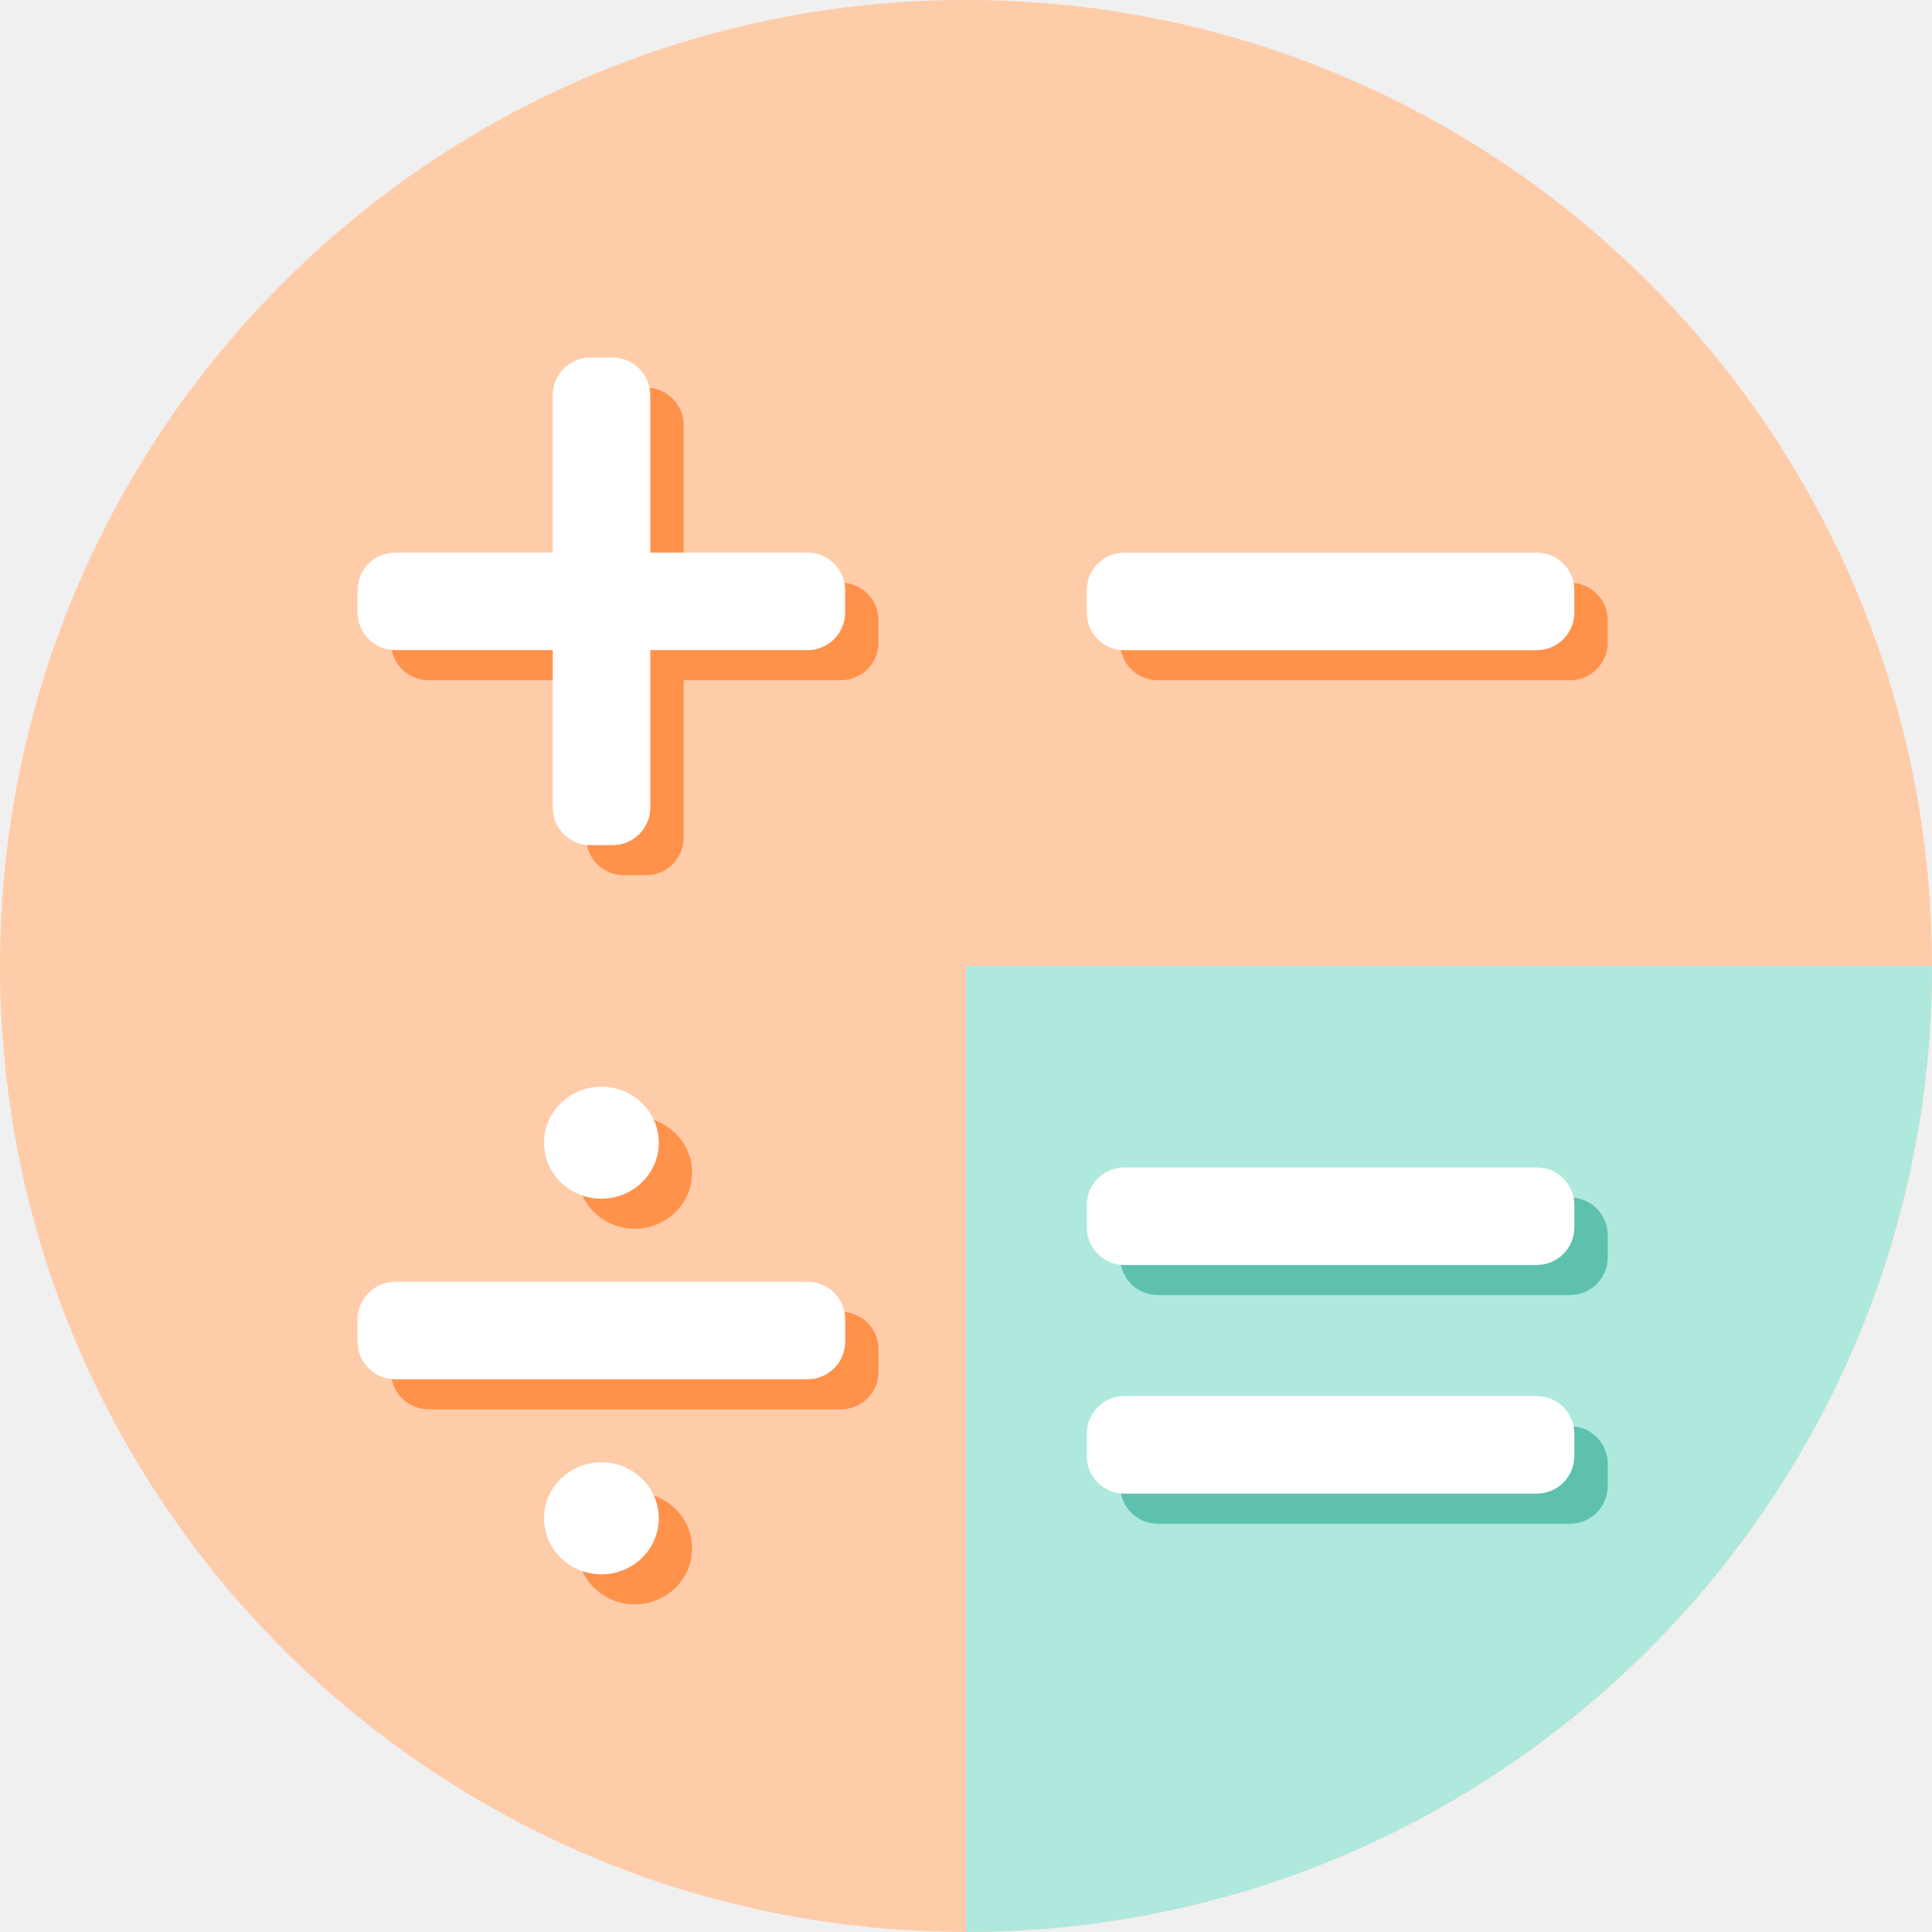
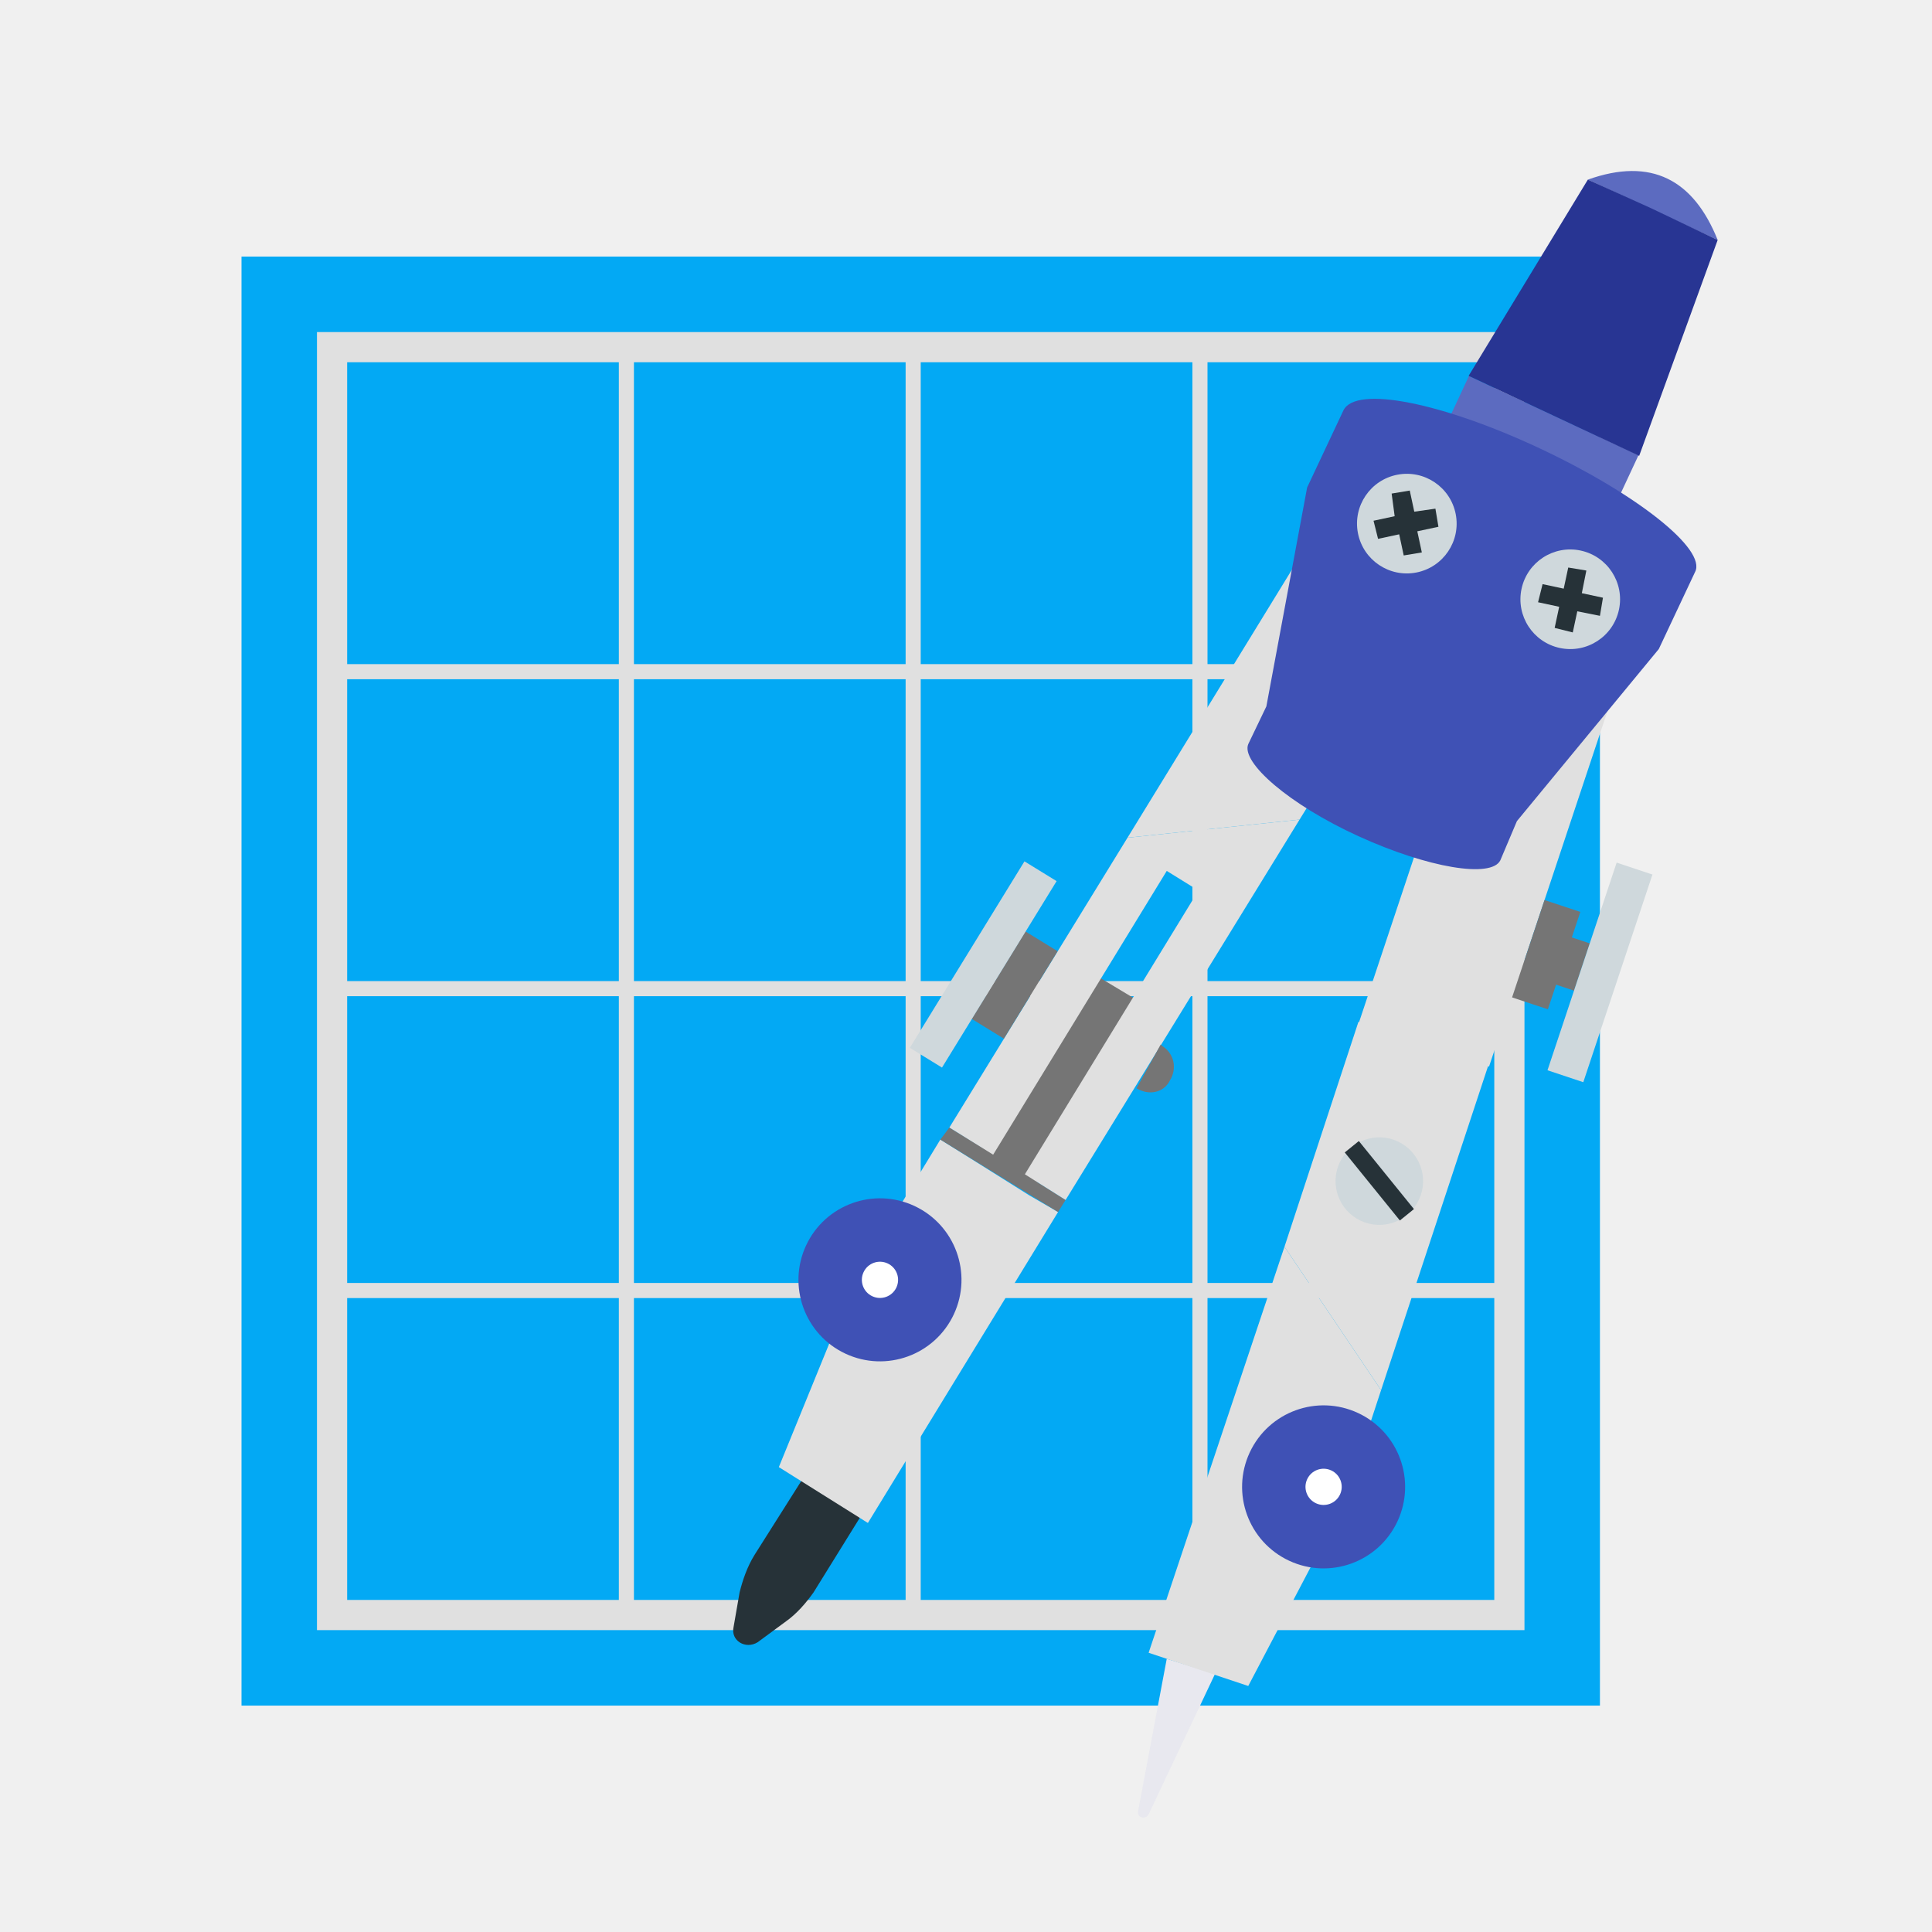
- <svg xmlns="http://www.w3.org/2000/svg" height="48" id="svg8" version="1.1" viewBox="0 0 12.7 12.7" width="48">
-   <defs id="defs2">
-     <clipPath clipPathUnits="userSpaceOnUse" id="clipPath5343">
-       <path d="m 3.069,285.557 c -1.614,1.196 -2.566,3.085 -2.569,5.093 0,3.507 2.843,6.35 6.35,6.35 C 10.357,297 13.2,294.157 13.2,290.65 c -0.002,-0.843 -0.452,-2.713 -0.5,-2.454 -0.024,0.841 -0.572,2.353 -0.602,2.231 -0.003,-0.506 -0.288,-1.426 -0.305,-1.195 0.028,1.407 -1.484,3.177 -2.308,3.5 -0.831,0.369 -1.737,0.564 -2.612,0.565 -0.174,2e-5 -1.169,-0.138 -1.644,-0.704 -0.826,-0.893 -0.002,-1.1 0.463,-1.273 0.506,-0.189 1.031,-0.31 1.52,-0.42 0.746,-0.168 0.471,-0.526 0.105,-0.629 -0.927,-0.26 -2.045,0.335 -2.865,0.306 -0.848,-0.029 -0.805,-1.696 -0.141,-1.762 0.739,-0.073 1.667,-0.511 1.462,-0.657 -0.83,-0.617 -0.962,-0.791 -1.06,-1.164 -0.148,-0.565 0.341,-1.036 0.058,-0.964 -0.26,0.08 -0.411,0.156 -0.599,0.257 -0.167,0.09 -0.294,0.055 -0.675,0.002 -0.325,-0.045 -0.387,-0.056 -0.376,-0.257 0.011,-0.201 0.073,-0.521 -0.052,-0.476 z" id="path5345" style="fill:#7aafff;fill-opacity:1;stroke:none;stroke-width:2.01;stroke-linecap:round;stroke-linejoin:round;stroke-miterlimit:4;stroke-dasharray:none;stroke-opacity:1" />
-     </clipPath>
-     <clipPath clipPathUnits="userSpaceOnUse" id="clipPath4543">
-       <path d="m 1.776,291.57 c -1.826,0.174 -3.294,0.919 -3.49,2.165 -0.263,1.667 1.568,3.341 4.089,3.739 1.217,0.191 2.434,0.053 3.381,-0.384 0.731,0.528 1.669,0.901 2.67,1.06 2.521,0.398 4.778,-0.631 5.041,-2.299 0.263,-1.667 -1.491,-1.943 -4.257,-2.179 -2.766,-0.236 -3.616,-1.688 -5.747,-2.046 -0.566,-0.089 -1.138,-0.108 -1.687,-0.056 z" id="path4545" style="opacity:1;vector-effect:none;fill:#666666;fill-opacity:1;stroke:none;stroke-width:2.117;stroke-linecap:round;stroke-linejoin:round;stroke-miterlimit:4;stroke-dasharray:none;stroke-dashoffset:0;stroke-opacity:1" />
-     </clipPath>
-   </defs>
-   <g id="layer1" transform="translate(0,-284.3)">
-     <g id="g4687" transform="translate(9.5367429e-8,-0.2003418)">
-       <circle cx="6.35" cy="290.85" id="path4514" r="6.35" style="fill:#ffccaa;fill-opacity:1;stroke:none;stroke-width:1.747;stroke-linecap:round;stroke-linejoin:round;stroke-miterlimit:4;stroke-dasharray:none;stroke-opacity:1" />
-       <path d="m 12.7,290.85 a 6.35,6.35 0 0 1 -6.35,6.35 l -2e-7,-6.35 z" id="path4514-1" style="fill:#afe9dd;fill-opacity:1;stroke:none;stroke-width:1.747;stroke-linecap:round;stroke-linejoin:round;stroke-miterlimit:4;stroke-dasharray:none;stroke-opacity:1" />
+ <svg xmlns="http://www.w3.org/2000/svg" enable-background="new 0 0 128 128" id="Слой_1" version="1.1" viewBox="0 0 128 128" xml:space="preserve">
+   <g id="paper_5_">
+     <rect fill="#03A9F4" height="96" id="color" width="90" x="16" y="17" />
+     <g id="grid">
+       <g>
+         <rect fill="#E0E0E0" height="1" width="79" x="21.5" y="44" />
+         <rect fill="#E0E0E0" height="1" width="79" x="21.5" y="65" />
+         <rect fill="#E0E0E0" height="1" width="79" x="21.5" y="85" />
+       </g>
+       <g>
+         <rect fill="#E0E0E0" height="84" width="1" x="41" y="23" />
+         <rect fill="#E0E0E0" height="84" width="1" x="60" y="23" />
+         <rect fill="#E0E0E0" height="84" width="1" x="79" y="23" />
+       </g>
+       <path d="M101,108H21V22h80V108z M23,106h76V24H23V106z" fill="#E0E0E0" />
    </g>
-     <g id="g4668-8" style="fill:#ff924b;fill-opacity:1" transform="translate(0.4312602,0.3416082)">
-       <g id="g4534-4-4" style="fill:#ff924b;fill-opacity:1" transform="translate(-1.788309,-3.360321)">
-         <rect height="0.641" id="rect4513-8-8" ry="0.247" style="opacity:1;vector-effect:none;fill:#ff924b;fill-opacity:1;stroke:none;stroke-width:1.4;stroke-linecap:round;stroke-linejoin:round;stroke-miterlimit:4;stroke-dasharray:none;stroke-dashoffset:0;stroke-opacity:1" width="3.205" x="3.927" y="291.149" />
-         <rect height="0.641" id="rect4513-9-1-1" ry="0.247" style="opacity:1;vector-effect:none;fill:#ff924b;fill-opacity:1;stroke:none;stroke-width:1.4;stroke-linecap:round;stroke-linejoin:round;stroke-miterlimit:4;stroke-dasharray:none;stroke-dashoffset:0;stroke-opacity:1" transform="rotate(90)" width="3.205" x="289.867" y="-5.851" />
-       </g>
-       <rect height="0.641" id="rect4513-8-9-0" ry="0.247" style="opacity:1;vector-effect:none;fill:#ff924b;fill-opacity:1;stroke:none;stroke-width:1.4;stroke-linecap:round;stroke-linejoin:round;stroke-miterlimit:4;stroke-dasharray:none;stroke-dashoffset:0;stroke-opacity:1" width="3.205" x="6.932" y="287.789" />
-       <g id="g4620-3" style="fill:#ff924b;fill-opacity:1" transform="translate(-3.116078,-1.451378)">
-         <rect height="0.641" id="rect4513-8-9-9-0" ry="0.247" style="opacity:1;vector-effect:none;fill:#ff924b;fill-opacity:1;stroke:none;stroke-width:1.4;stroke-linecap:round;stroke-linejoin:round;stroke-miterlimit:4;stroke-dasharray:none;stroke-dashoffset:0;stroke-opacity:1" width="3.205" x="5.255" y="294.033" />
-         <g id="g4614-4" style="fill:#ff924b;fill-opacity:1" transform="translate(0.03960049)">
-           <ellipse cx="6.818" cy="293.119" id="path4595-4" rx="0.377" ry="0.368" style="opacity:1;vector-effect:none;fill:#ff924b;fill-opacity:1;stroke:none;stroke-width:2.117;stroke-linecap:round;stroke-linejoin:round;stroke-miterlimit:4;stroke-dasharray:none;stroke-dashoffset:0;stroke-opacity:1" />
-           <ellipse cx="6.818" cy="295.588" id="path4595-8-4" rx="0.377" ry="0.368" style="opacity:1;vector-effect:none;fill:#ff924b;fill-opacity:1;stroke:none;stroke-width:2.117;stroke-linecap:round;stroke-linejoin:round;stroke-miterlimit:4;stroke-dasharray:none;stroke-dashoffset:0;stroke-opacity:1" />
-         </g>
-       </g>
-       <g id="g4654-4" style="fill:#ff924b;fill-opacity:1" transform="translate(-0.2678465,-0.05268306)">
-         <rect height="0.641" id="rect4513-8-9-5-7" ry="0.247" style="opacity:1;vector-effect:none;fill:#5dc1ae;fill-opacity:1;stroke:none;stroke-width:1.4;stroke-linecap:round;stroke-linejoin:round;stroke-miterlimit:4;stroke-dasharray:none;stroke-dashoffset:0;stroke-opacity:1" width="3.205" x="7.2" y="291.883" />
-         <rect height="0.641" id="rect4513-8-9-5-0-6" ry="0.247" style="opacity:1;vector-effect:none;fill:#5dc1ae;fill-opacity:1;stroke:none;stroke-width:1.4;stroke-linecap:round;stroke-linejoin:round;stroke-miterlimit:4;stroke-dasharray:none;stroke-dashoffset:0;stroke-opacity:1" width="3.205" x="7.2" y="293.386" />
-       </g>
+   </g>
+   <g id="rod_r">
+     <path d="M77.3,109.9L75.4,120c-0.1,0.4,0.5,0.6,0.7,0.2l4.4-9.3L77.3,109.9z" fill="#E8E8EF" />
+     <polygon fill="#E0E0E0" points="90,67.7 98.6,70.6 91.5,92.1 85.1,82.6  " />
+     <rect fill="#E0E0E0" height="9.1" transform="matrix(0.3161 -0.9487 0.9487 0.3161 16.4741 131.2963)" width="31.5" x="83.5" y="49.7" />
+     <polygon fill="#E0E0E0" points="91.5,92.1 89,99.7 82.7,111.7 76.1,109.5 85.1,82.6  " />
+     <g>
+       <ellipse cx="91.4" cy="78.2" fill="#CFD8DC" rx="2.9" ry="2.9" transform="matrix(0.4226 -0.9063 0.9063 0.4226 -18.1153 128.0402)" />
+       <rect fill="#263238" height="5.8" transform="matrix(0.7771 -0.6294 0.6294 0.7771 -28.8605 74.9862)" width="1.2" x="90.8" y="75.3" />
    </g>
-     <g id="g4668" transform="translate(0.2118737,0.1439503)">
-       <g id="g4534-4" style="fill:#ffffff" transform="translate(-1.788309,-3.360321)">
-         <rect height="0.641" id="rect4513-8" ry="0.247" style="opacity:1;vector-effect:none;fill:#ffffff;fill-opacity:1;stroke:none;stroke-width:1.4;stroke-linecap:round;stroke-linejoin:round;stroke-miterlimit:4;stroke-dasharray:none;stroke-dashoffset:0;stroke-opacity:1" width="3.205" x="3.927" y="291.149" />
-         <rect height="0.641" id="rect4513-9-1" ry="0.247" style="opacity:1;vector-effect:none;fill:#ffffff;fill-opacity:1;stroke:none;stroke-width:1.4;stroke-linecap:round;stroke-linejoin:round;stroke-miterlimit:4;stroke-dasharray:none;stroke-dashoffset:0;stroke-opacity:1" transform="rotate(90)" width="3.205" x="289.867" y="-5.851" />
-       </g>
-       <rect height="0.641" id="rect4513-8-9" ry="0.247" style="opacity:1;vector-effect:none;fill:#ffffff;fill-opacity:1;stroke:none;stroke-width:1.4;stroke-linecap:round;stroke-linejoin:round;stroke-miterlimit:4;stroke-dasharray:none;stroke-dashoffset:0;stroke-opacity:1" width="3.205" x="6.932" y="287.789" />
-       <g id="g4620" transform="translate(-3.116078,-1.451378)">
-         <rect height="0.641" id="rect4513-8-9-9" ry="0.247" style="opacity:1;vector-effect:none;fill:#ffffff;fill-opacity:1;stroke:none;stroke-width:1.4;stroke-linecap:round;stroke-linejoin:round;stroke-miterlimit:4;stroke-dasharray:none;stroke-dashoffset:0;stroke-opacity:1" width="3.205" x="5.255" y="294.033" />
-         <g id="g4614" transform="translate(0.03960049)">
-           <ellipse cx="6.818" cy="293.119" id="path4595" rx="0.377" ry="0.368" style="opacity:1;vector-effect:none;fill:#ffffff;fill-opacity:1;stroke:none;stroke-width:2.117;stroke-linecap:round;stroke-linejoin:round;stroke-miterlimit:4;stroke-dasharray:none;stroke-dashoffset:0;stroke-opacity:1" />
-           <ellipse cx="6.818" cy="295.588" id="path4595-8" rx="0.377" ry="0.368" style="opacity:1;vector-effect:none;fill:#ffffff;fill-opacity:1;stroke:none;stroke-width:2.117;stroke-linecap:round;stroke-linejoin:round;stroke-miterlimit:4;stroke-dasharray:none;stroke-dashoffset:0;stroke-opacity:1" />
-         </g>
-       </g>
-       <g id="g4654" transform="translate(-0.2678465,-0.05268306)">
-         <rect height="0.641" id="rect4513-8-9-5" ry="0.247" style="opacity:1;vector-effect:none;fill:#ffffff;fill-opacity:1;stroke:none;stroke-width:1.4;stroke-linecap:round;stroke-linejoin:round;stroke-miterlimit:4;stroke-dasharray:none;stroke-dashoffset:0;stroke-opacity:1" width="3.205" x="7.2" y="291.883" />
-         <rect height="0.641" id="rect4513-8-9-5-0" ry="0.247" style="opacity:1;vector-effect:none;fill:#ffffff;fill-opacity:1;stroke:none;stroke-width:1.4;stroke-linecap:round;stroke-linejoin:round;stroke-miterlimit:4;stroke-dasharray:none;stroke-dashoffset:0;stroke-opacity:1" width="3.205" x="7.2" y="293.386" />
-       </g>
+   </g>
+   <g id="wheel_3_">
+     <rect fill="#757575" height="2.5" transform="matrix(0.316 -0.9488 0.9488 0.316 10.504 141.8067)" width="3.3" x="101.9" y="62.4" />
+     <rect fill="#757575" height="2.5" transform="matrix(0.316 -0.9488 0.9488 0.316 10.0699 140.419)" width="6.8" x="99" y="62" />
+     <rect fill="#CFD8DC" height="2.5" transform="matrix(0.316 -0.9488 0.9488 0.316 11.3722 144.5829)" width="14.5" x="98.7" y="63.2" />
+   </g>
+   <g id="wheel_2_">
+     <ellipse cx="87.7" cy="98.5" fill="#3F51B5" rx="5.4" ry="5.4" transform="matrix(0.4226 -0.9063 0.9063 0.4226 -38.6398 136.3659)" />
+     <ellipse cx="87.7" cy="98.5" fill="#FFFFFF" rx="1.2" ry="1.2" transform="matrix(0.4226 -0.9063 0.9063 0.4226 -38.6406 136.3632)" />
+   </g>
+   <g id="rod_l">
+     <path d="M49,105.5l-0.4,2.3c-0.2,0.9,0.8,1.5,1.6,1l1.9-1.4c0.7-0.5,1.3-1.2,1.8-1.9l3.1-5l-3.9-2.4l-3.1,4.9   C49.5,103.8,49.2,104.7,49,105.5z" fill="#263238" />
+     <polygon fill="#E0E0E0" points="68.2,79.2 64.7,77 64.7,77 62.3,75.5 56.7,84.7 51.6,97.2 57.5,100.9 70.1,80.3 68.2,79.2  " />
+     <polygon fill="#757575" points="75.9,66.6 72.4,64.5 65.2,76.1 62.9,74.7 62.3,75.5 70.1,80.3 70.6,79.5 68.7,78.3  " />
+     <polygon fill="#E0E0E0" points="79.4,59 77.3,57.7 65.8,76.5 62.9,74.7 74.7,55.5 86.1,54.3 70.6,79.5 67.9,77.8  " />
+     <polygon fill="#E0E0E0" points="89.3,31.7 97.1,36.5 86.1,54.3 74.7,55.5  " />
+   </g>
+   <g id="wheel_1_">
+     <rect fill="#757575" height="2.5" transform="matrix(0.5237 -0.8519 0.8519 0.5237 -23.556 88.3383)" width="6.8" x="63.8" y="64" />
+     <path d="M75.3,72.1L75.3,72.1l1.6-2.9l0.1,0.1c0.8,0.5,1,1.5,0.5,2.3l0,0C77.1,72.4,76.1,72.6,75.3,72.1z" fill="#757575" />
+     <rect fill="#CFD8DC" height="2.5" transform="matrix(0.5237 -0.8519 0.8519 0.5237 -23.4569 85.909)" width="14.5" x="57.9" y="62.7" />
+   </g>
+   <g id="wheel">
+     <ellipse cx="58.3" cy="84.8" fill="#3F51B5" rx="5.4" ry="5.4" transform="matrix(0.4226 -0.9063 0.9063 0.4226 -43.1913 101.7931)" />
+     <ellipse cx="58.3" cy="84.8" fill="#FFFFFF" rx="1.2" ry="1.2" transform="matrix(0.4226 -0.9063 0.9063 0.4226 -43.1912 101.7935)" />
+   </g>
+   <g id="fasteners">
+     <g>
+       <path d="M113.8,15.9l-8.6-4C109.4,10.4,112.2,11.9,113.8,15.9z" fill="#5C6BC0" />
+       <rect fill="#5C6BC0" height="12.4" transform="matrix(0.4226 -0.9063 0.9063 0.4226 32.6159 109.4895)" width="3.5" x="100.5" y="22.9" />
+       <polygon fill="#283593" points="113.8,15.9 108.6,30.2 97.3,24.9 105.2,11.9 109.4,13.8   " />
+     </g>
+     <path d="M102,29.7c6.4,3,11.1,6.7,10.3,8.2l-2.4,5.1l-9.4,11.4L99.4,57c-0.6,1.2-4.8,0.5-9.4-1.6   c-4.6-2.1-7.8-4.9-7.3-6.1l1.2-2.5l2.7-14.5l2.4-5.1C89.8,25.5,95.6,26.7,102,29.7z" fill="#3F51B5" />
+     <g>
+       <ellipse cx="104.1" cy="39.7" fill="#CFD8DC" rx="3.3" ry="3.3" transform="matrix(0.2077 -0.9782 0.9782 0.2077 43.5766 133.2879)" />
+       <polygon fill="#263238" points="102.2,38.7 103.6,39 103.9,37.6 105.1,37.8 104.8,39.3 106.2,39.6 106,40.8 104.5,40.5     104.2,41.9 103,41.6 103.3,40.2 101.9,39.9   " />
+     </g>
+     <g>
+       <ellipse cx="93.2" cy="34.7" fill="#CFD8DC" rx="3.3" ry="3.3" transform="matrix(0.9817 -0.1904 0.1904 0.9817 -4.8955 18.3715)" />
+       <polygon fill="#263238" points="91,34.5 92.4,34.2 92.2,32.7 93.4,32.5 93.7,33.9 95.1,33.7 95.3,34.9 93.9,35.2 94.2,36.6     93,36.8 92.7,35.4 91.3,35.7   " />
    </g>
  </g>
</svg>
